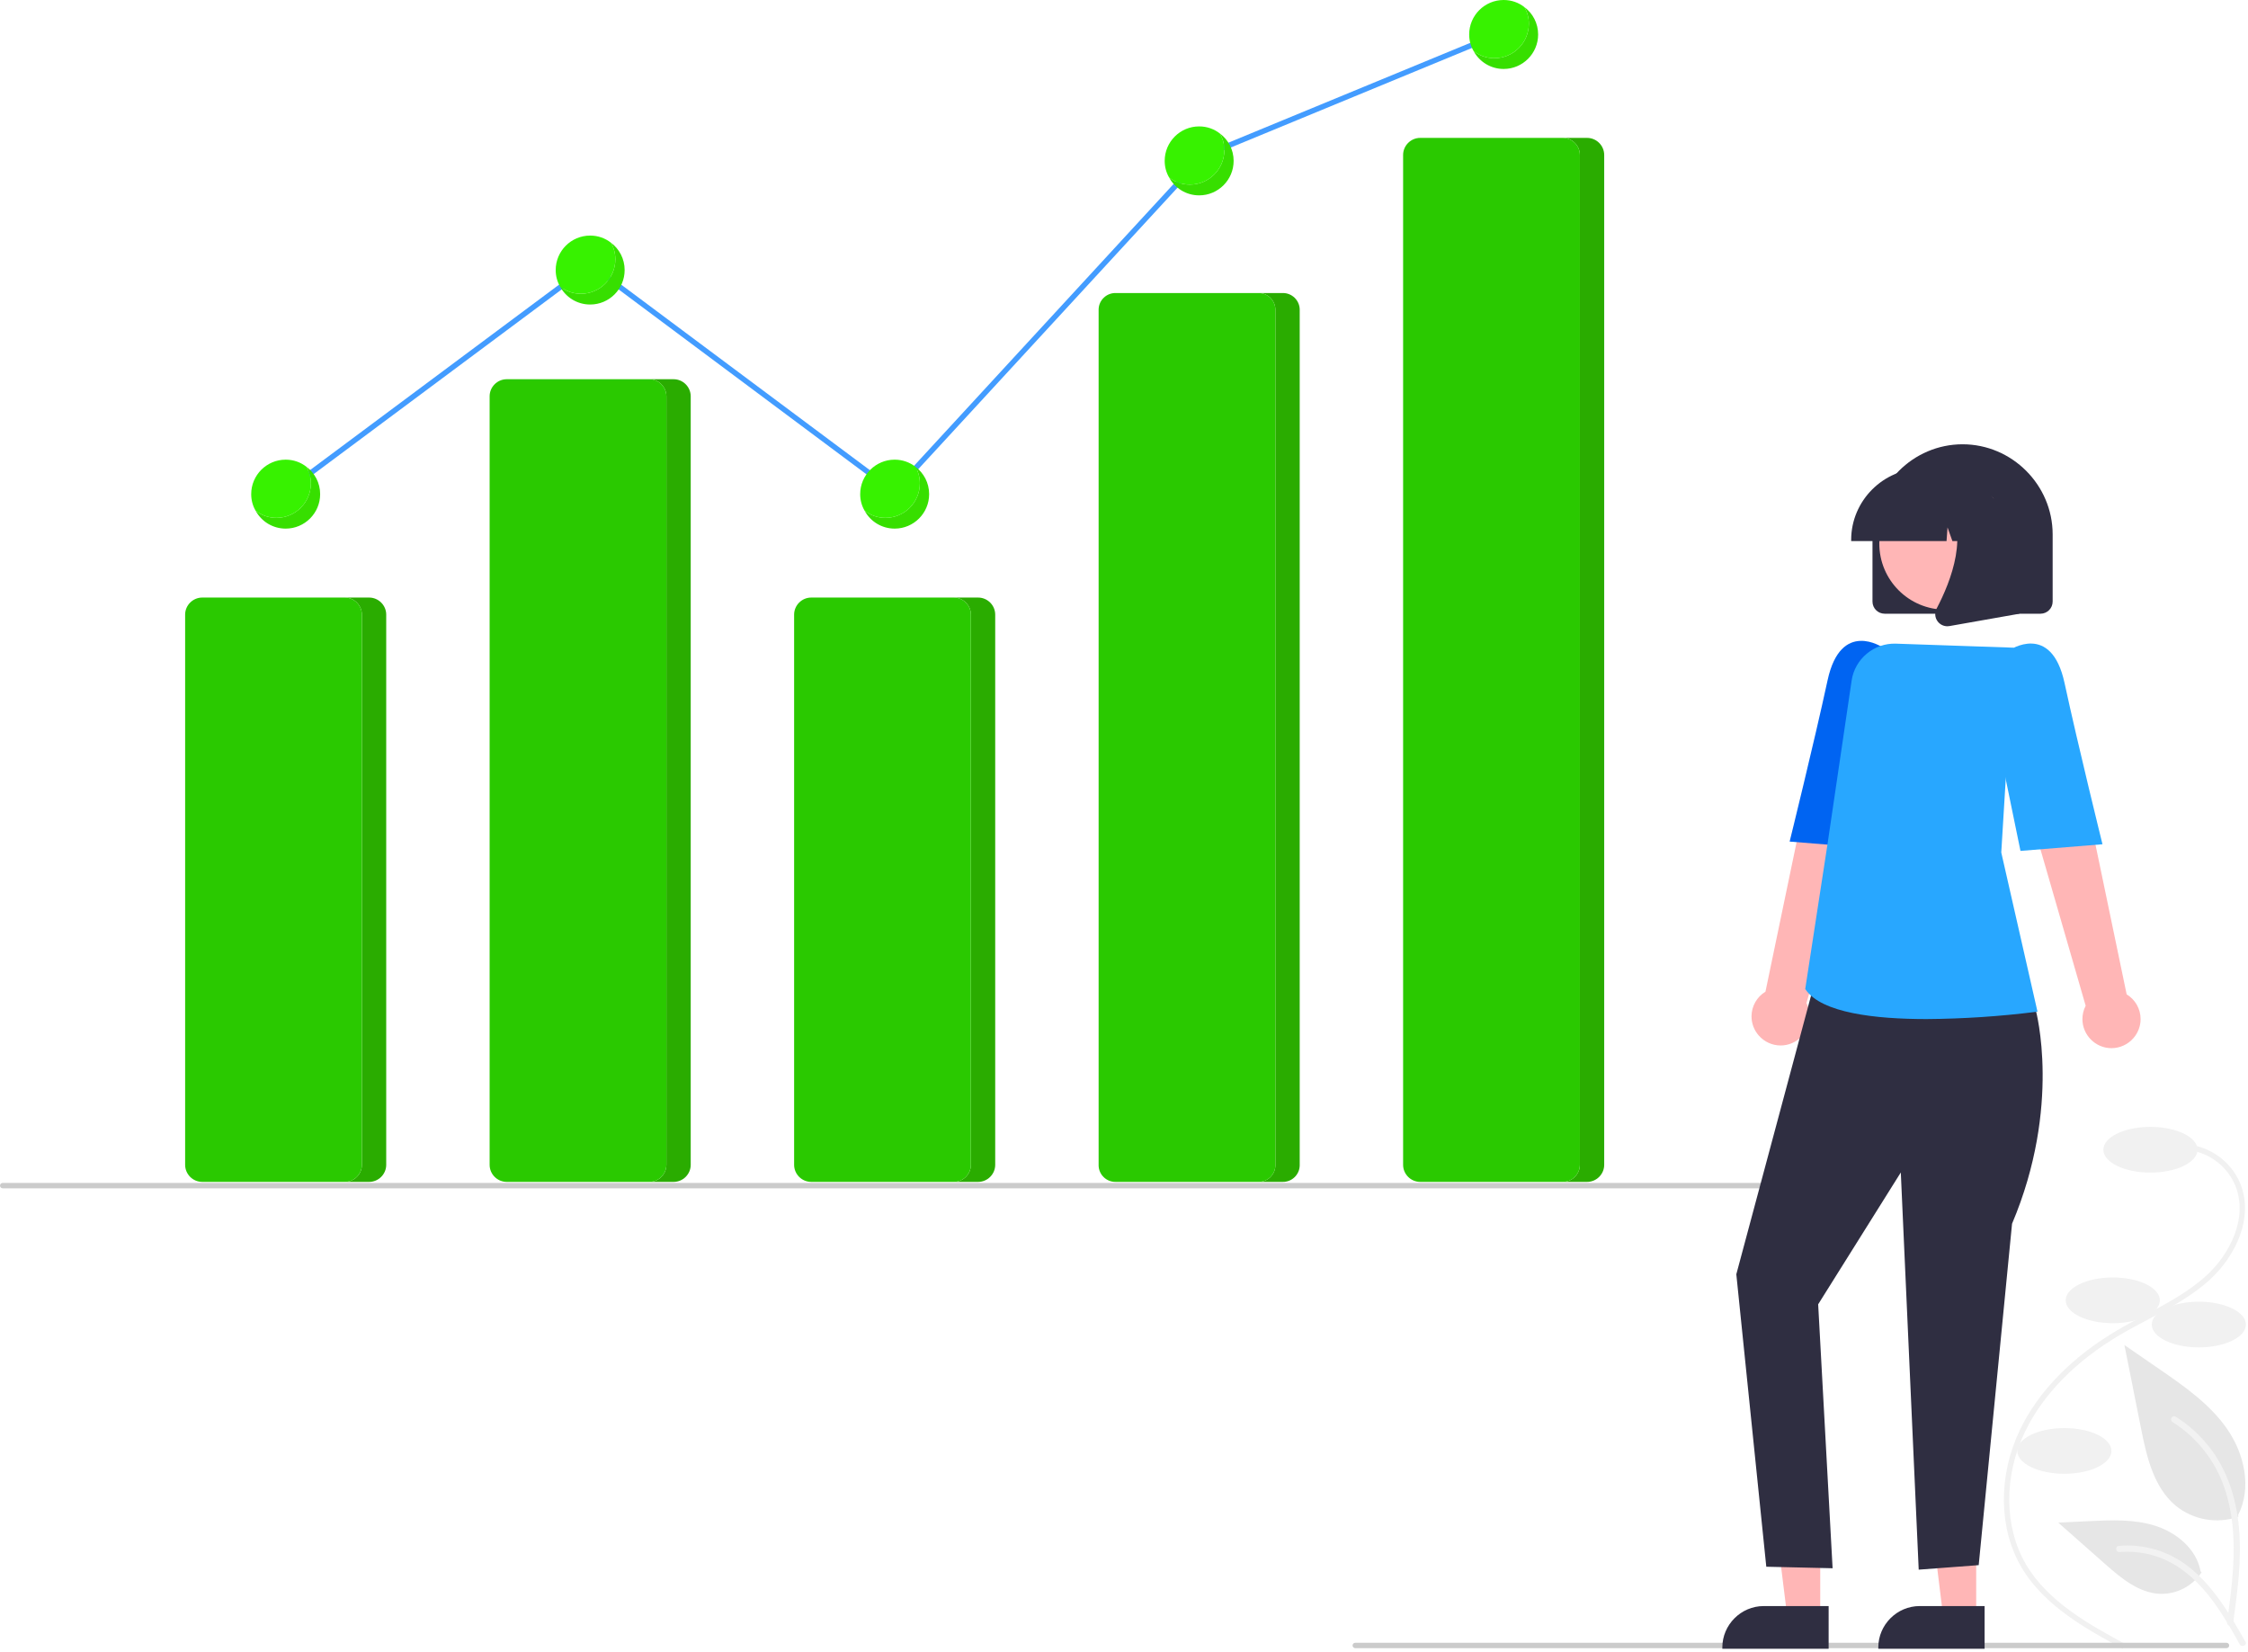
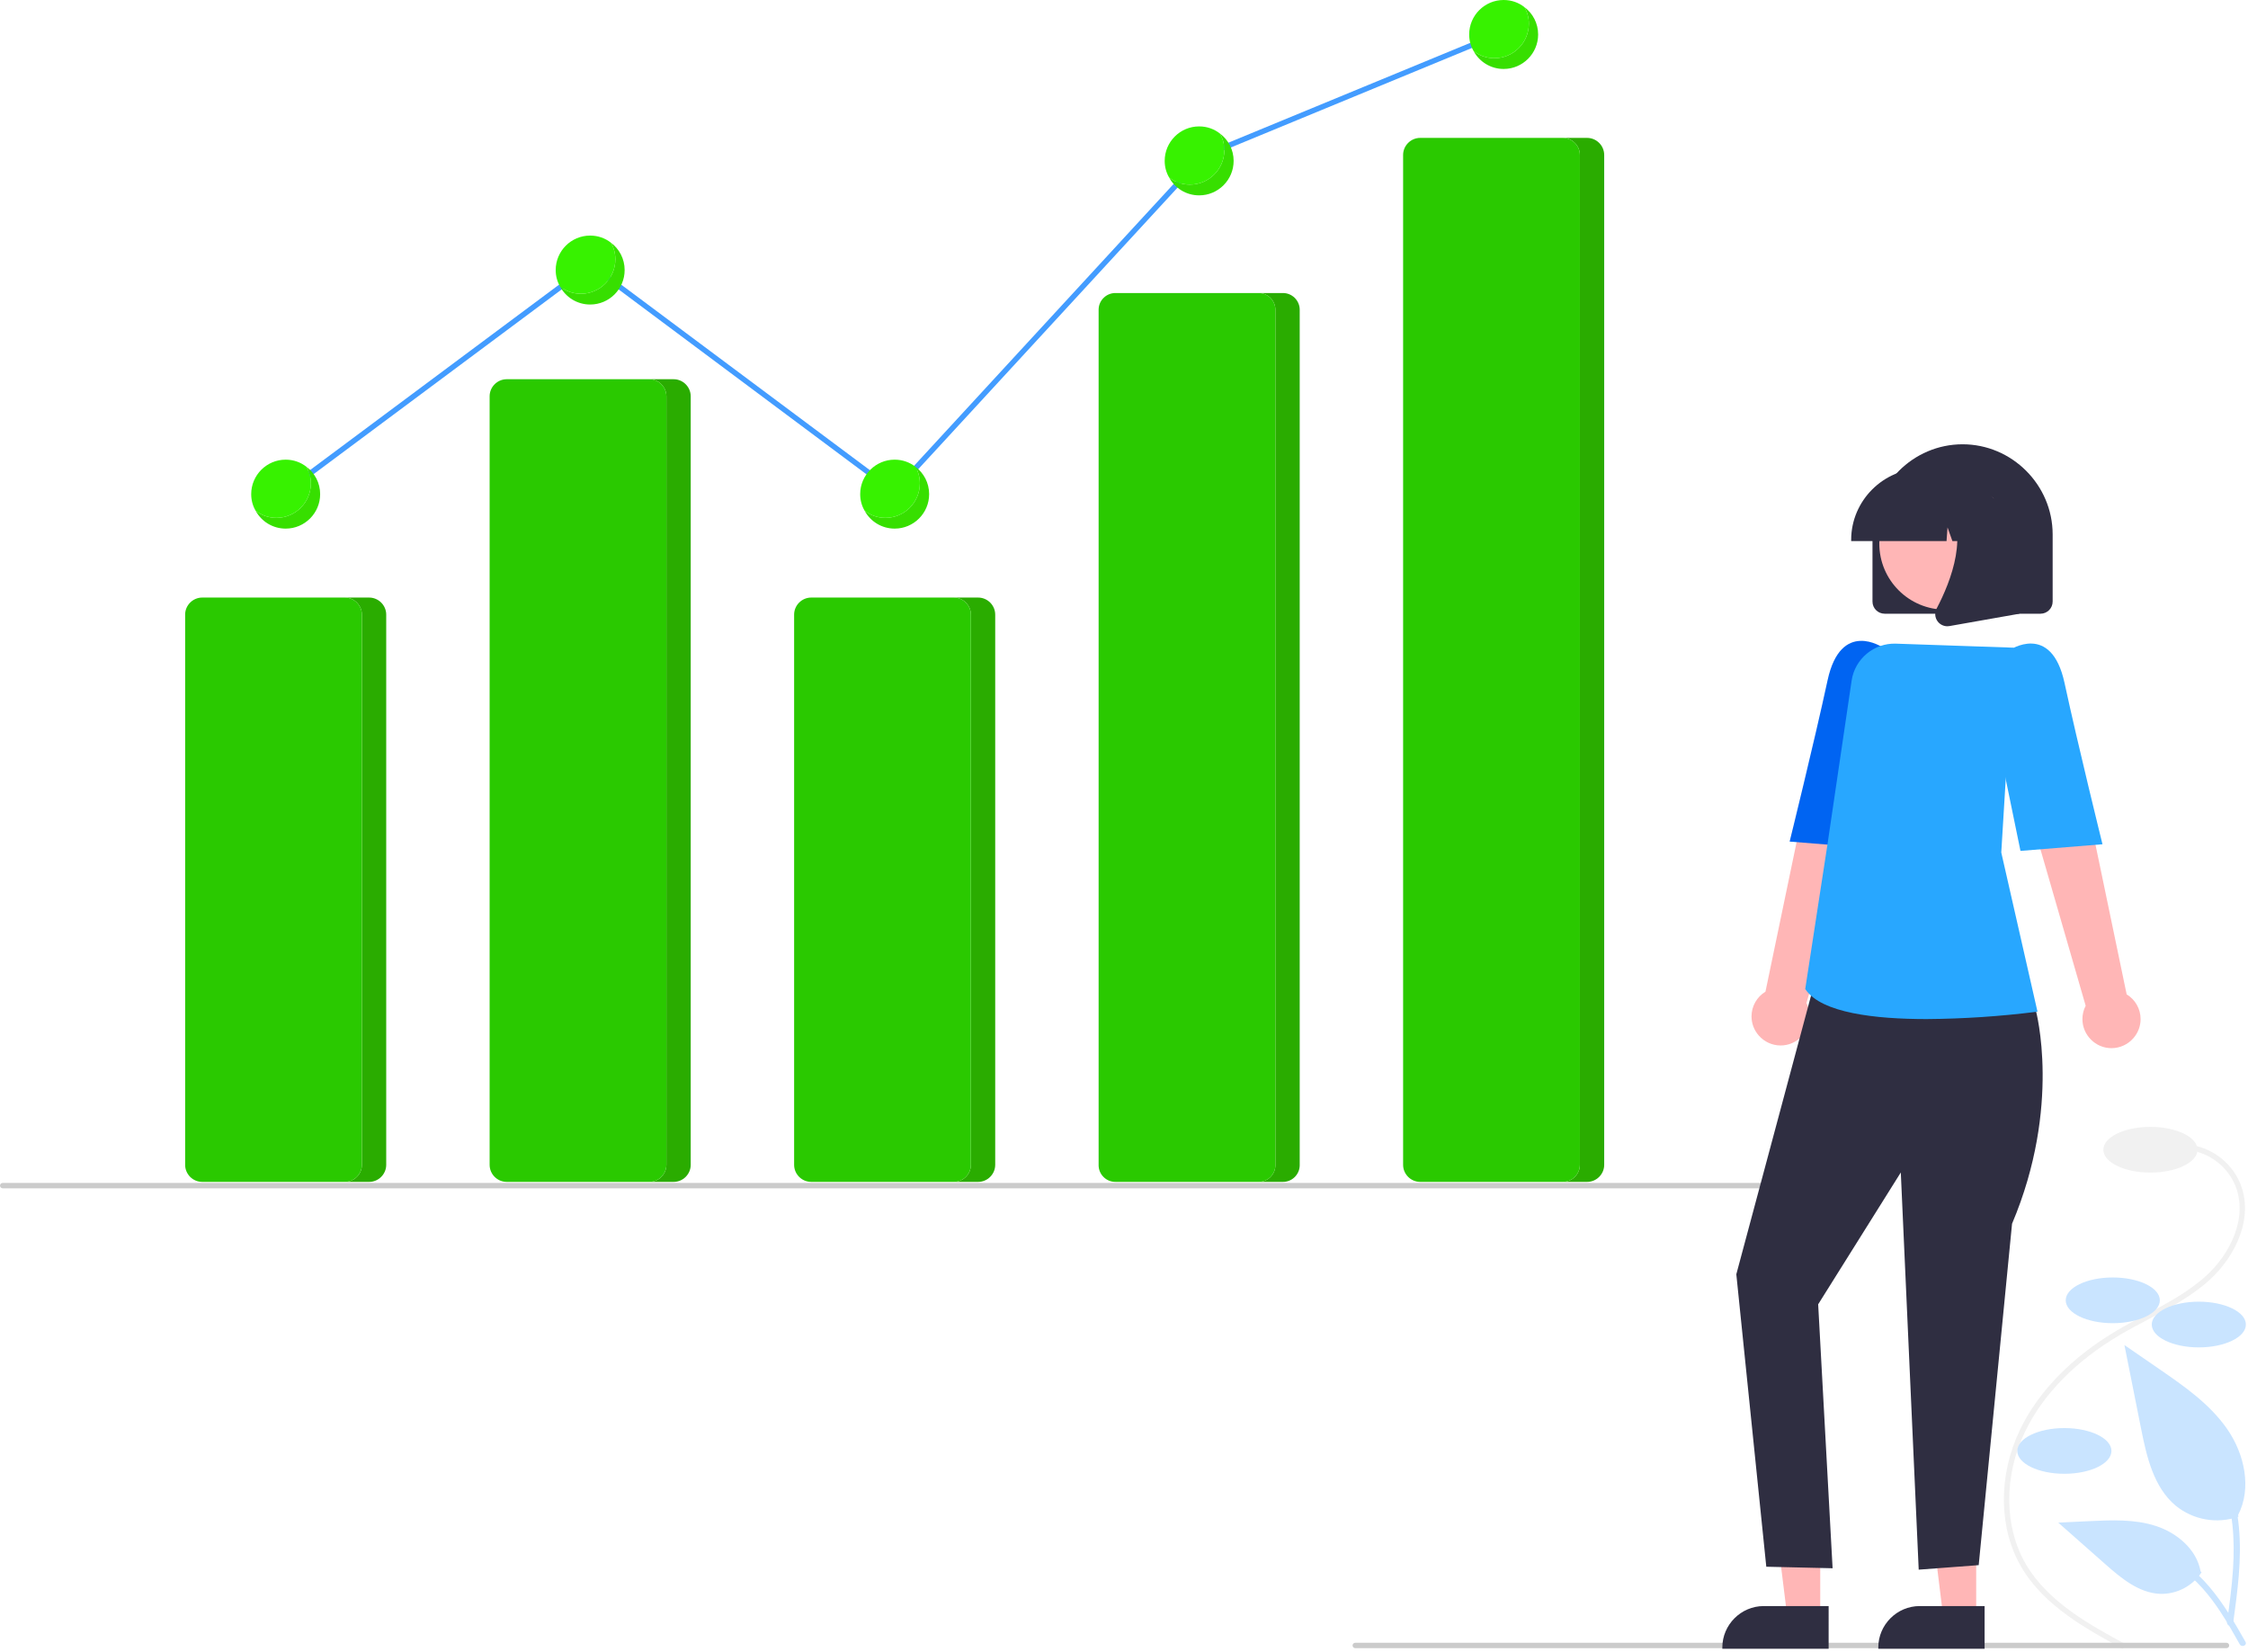
<svg xmlns="http://www.w3.org/2000/svg" width="100%" height="100%" viewBox="0 0 836 614" version="1.1" xml:space="preserve" style="fill-rule:evenodd;clip-rule:evenodd;stroke-linejoin:round;stroke-miterlimit:2;">
  <g transform="matrix(-1,0,0,1,1005.83,-120.462)">
    <path d="M351.793,505.491C353.513,503.532 354.463,501.011 354.463,498.403C354.463,494.648 352.494,491.155 349.28,489.211L329.329,393.422L307.593,401.986L334.039,493.451C333.245,494.986 332.83,496.689 332.83,498.418C332.83,504.343 337.705,509.219 343.631,509.219C346.761,509.219 349.742,507.857 351.793,505.491L351.793,505.491Z" style="fill:rgb(255,182,182);fill-rule:nonzero;" />
  </g>
  <g transform="matrix(-1,0,0,1,1005.83,-120.462)">
    <path d="M296.752,372.4L305.649,361.247C305.649,361.247 321.246,350.581 326.182,373.437C331.118,396.293 340.289,433.397 340.289,433.397L309.791,435.867L296.752,372.4Z" style="fill:rgb(0,100,242);fill-rule:nonzero;" />
  </g>
  <g transform="matrix(1,0,0,1,-181.366,-141.742)">
    <path d="M970.8,754.84L971.751,753.082C958.998,746.184 943.126,737.601 934.835,723.514C926.663,709.628 926.48,690.772 934.357,674.303C941.061,660.288 953.375,647.731 969.968,637.99C973.241,636.069 976.677,634.248 980,632.487C988.031,628.231 996.336,623.829 1003.18,617.584C1012.62,608.983 1019.75,594.549 1014.43,581.693C1010.87,573.335 1002.83,567.708 993.755,567.226L993.643,569.223C1001.96,569.664 1009.32,574.815 1012.59,582.471C1017.53,594.418 1010.75,607.976 1001.84,616.107C995.176,622.18 986.984,626.522 979.063,630.72C975.721,632.491 972.266,634.322 968.955,636.266C952.017,646.209 939.429,659.064 932.553,673.44C924.392,690.501 924.606,710.077 933.112,724.529C941.685,739.095 957.828,747.826 970.8,754.84Z" style="fill:rgb(241,241,241);fill-rule:nonzero;" />
  </g>
  <ellipse cx="799.713" cy="427.525" rx="17.5" ry="8.5" style="fill:rgb(241,241,241);" />
-   <ellipse cx="785.713" cy="483.525" rx="17.5" ry="8.5" style="fill:rgb(241,241,241);" />
-   <ellipse cx="817.713" cy="492.525" rx="17.5" ry="8.5" style="fill:rgb(241,241,241);" />
-   <ellipse cx="767.713" cy="539.525" rx="17.5" ry="8.5" style="fill:rgb(241,241,241);" />
+   <ellipse cx="785.713" cy="483.525" rx="17.5" ry="8.5" style="fill:rgb(201,228,255);" />
+   <ellipse cx="817.713" cy="492.525" rx="17.5" ry="8.5" style="fill:rgb(201,228,255);" />
+   <ellipse cx="767.713" cy="539.525" rx="17.5" ry="8.5" style="fill:rgb(201,228,255);" />
  <g transform="matrix(1,0,0,1,-181.366,-141.742)">
    <path d="M309.622,363.944L318.653,363.944C322.13,363.948 324.991,366.808 324.995,370.286L324.995,574.884C324.991,578.362 322.13,581.222 318.653,581.226L256.558,581.226L256.544,581.224L309.608,581.224C313.086,581.221 315.947,578.36 315.951,574.883L315.951,370.285C315.947,366.812 313.093,363.954 309.622,363.944Z" style="fill:rgb(42,172,0);" />
  </g>
  <g transform="matrix(1,0,0,1,-181.366,-141.742)">
    <path d="M422.86,282.755L431.89,282.755C435.368,282.759 438.228,285.619 438.233,289.097L438.233,574.884C438.228,578.362 435.368,581.222 431.89,581.226L369.795,581.226L369.781,581.224L422.846,581.224C426.323,581.221 429.184,578.36 429.188,574.883L429.188,289.096C429.184,285.622 426.331,282.765 422.86,282.755Z" style="fill:rgb(42,172,0);" />
  </g>
  <g transform="matrix(1,0,0,1,-181.366,-141.742)">
    <path d="M536.097,363.944L545.128,363.944C548.605,363.948 551.466,366.808 551.47,370.286L551.47,574.884C551.466,578.362 548.605,581.222 545.128,581.226L483.033,581.226L483.019,581.224L536.083,581.224C539.561,581.221 542.422,578.36 542.426,574.883L542.426,370.285C542.422,366.812 539.568,363.954 536.097,363.944Z" style="fill:rgb(42,172,0);" />
  </g>
  <g transform="matrix(1,0,0,1,-181.366,-141.742)">
    <path d="M649.339,250.707L658.365,250.707C661.764,250.634 664.623,253.363 664.708,256.761L664.708,575.171C664.623,578.569 661.764,581.299 658.365,581.226L596.27,581.226L596.253,581.224L649.321,581.224C652.719,581.298 655.579,578.568 655.663,575.17L655.663,256.76C655.579,253.368 652.73,250.642 649.339,250.707Z" style="fill:rgb(42,172,0);" />
  </g>
  <g transform="matrix(1,0,0,1,-181.366,-141.742)">
    <path d="M762.572,193.02L771.603,193.02C775.08,193.024 777.941,195.884 777.945,199.362L777.945,574.884C777.941,578.362 775.08,581.222 771.603,581.226L709.508,581.226L709.494,581.224L762.558,581.224C766.036,581.221 768.897,578.36 768.901,574.883L768.901,199.36C768.897,195.887 766.044,193.03 762.572,193.02Z" style="fill:rgb(42,172,0);" />
  </g>
  <g transform="matrix(1,0,0,1,-190.411,-141.744)">
    <path d="M318.667,363.946C322.138,363.956 324.991,366.813 324.995,370.286L324.995,574.884C324.991,578.362 322.13,581.222 318.653,581.226L265.588,581.226C262.117,581.216 259.264,578.359 259.26,574.885L259.26,370.288C259.264,366.81 262.124,363.95 265.602,363.946L318.667,363.946Z" style="fill:rgb(42,201,0);" />
  </g>
  <g transform="matrix(1,0,0,1,-190.411,-141.744)">
    <path d="M431.904,282.757C435.375,282.766 438.228,285.624 438.233,289.097L438.233,574.884C438.228,578.362 435.368,581.222 431.89,581.226L378.826,581.226C375.355,581.216 372.501,578.359 372.497,574.885L372.497,289.098C372.501,285.621 375.362,282.76 378.84,282.757L431.904,282.757Z" style="fill:rgb(42,201,0);" />
  </g>
  <g transform="matrix(1,0,0,1,-190.411,-141.744)">
    <path d="M545.142,363.946C548.613,363.956 551.466,366.813 551.47,370.286L551.47,574.884C551.466,578.362 548.605,581.222 545.128,581.226L492.063,581.226C488.592,581.216 485.739,578.359 485.735,574.885L485.735,370.288C485.739,366.81 488.6,363.95 492.077,363.946L545.142,363.946Z" style="fill:rgb(42,201,0);" />
  </g>
  <g transform="matrix(1,0,0,1,-190.411,-141.744)">
    <path d="M658.383,250.708C661.774,250.643 664.623,253.369 664.708,256.761L664.708,575.171C664.623,578.569 661.764,581.299 658.365,581.226L605.297,581.226C601.906,581.291 599.057,578.565 598.972,575.173L598.972,256.763C599.057,253.365 601.916,250.635 605.315,250.708L658.383,250.708Z" style="fill:rgb(42,201,0);" />
  </g>
  <g transform="matrix(1,0,0,1,-190.411,-141.744)">
    <path d="M771.617,193.021C775.088,193.031 777.941,195.888 777.945,199.362L777.945,574.884C777.941,578.362 775.08,581.222 771.603,581.226L718.538,581.226C715.067,581.216 712.214,578.359 712.21,574.885L712.21,199.363C712.214,195.885 715.075,193.025 718.552,193.021L771.617,193.021Z" style="fill:rgb(42,201,0);" />
  </g>
  <g transform="matrix(1,0,0,1,-181.366,-141.742)">
    <path d="M844.366,583.607L182.366,583.607C181.818,583.607 181.366,583.155 181.366,582.607C181.366,582.058 181.818,581.607 182.366,581.607L844.366,581.607C844.915,581.607 845.366,582.058 845.366,582.607C845.366,583.155 844.915,583.607 844.366,583.607Z" style="fill:rgb(203,203,203);fill-rule:nonzero;" />
  </g>
  <g transform="matrix(1,0,0,1,-181.366,-141.742)">
    <path d="M1009.37,754.607L685.366,754.607C684.818,754.607 684.366,754.155 684.366,753.607C684.366,753.058 684.818,752.607 685.366,752.607L1009.37,752.607C1009.92,752.607 1010.37,753.058 1010.37,753.607C1010.37,754.155 1009.92,754.607 1009.37,754.607Z" style="fill:rgb(203,203,203);fill-rule:nonzero;" />
  </g>
  <g id="a31475c4-f0df-4934-8dee-db246d5650fa-1234" transform="matrix(-1,0,0,1,1005.83,-120.462)">
-     <path d="M173.377,684.433C181.347,687.235 190.227,685.671 196.76,680.315C204.949,673.44 207.518,662.119 209.606,651.633L215.786,620.616L202.848,629.525C193.544,635.931 184.03,642.543 177.588,651.822C171.146,661.102 168.336,673.769 173.51,683.81" style="fill:rgb(230,230,230);fill-rule:nonzero;" />
+     <path d="M173.377,684.433C181.347,687.235 190.227,685.671 196.76,680.315C204.949,673.44 207.518,662.119 209.606,651.633L215.786,620.616L202.848,629.525C193.544,635.931 184.03,642.543 177.588,651.822C171.146,661.102 168.336,673.769 173.51,683.81" style="fill:rgb(201,228,255);fill-rule:nonzero;" />
  </g>
  <g id="bc80039d-7499-47e3-8dd4-b917794dfbc0-1235" transform="matrix(-1,0,0,1,1005.83,-120.462)">
-     <path d="M175.375,724.144C173.746,712.28 172.071,700.263 173.216,688.272C174.23,677.623 177.48,667.224 184.094,658.693C187.605,654.174 191.877,650.303 196.719,647.253C197.981,646.456 199.143,648.456 197.886,649.25C189.51,654.543 183.029,662.363 179.382,671.575C175.353,681.821 174.706,692.991 175.4,703.875C175.82,710.458 176.711,716.997 177.606,723.528C177.752,724.137 177.396,724.764 176.798,724.951C176.187,725.115 175.547,724.752 175.375,724.142L175.375,724.144Z" style="fill:rgb(242,242,242);fill-rule:nonzero;" />
+     <path d="M175.375,724.144C173.746,712.28 172.071,700.263 173.216,688.272C174.23,677.623 177.48,667.224 184.094,658.693C187.605,654.174 191.877,650.303 196.719,647.253C197.981,646.456 199.143,648.456 197.886,649.25C189.51,654.543 183.029,662.363 179.382,671.575C175.353,681.821 174.706,692.991 175.4,703.875C175.82,710.458 176.711,716.997 177.606,723.528C177.752,724.137 177.396,724.764 176.798,724.951C176.187,725.115 175.547,724.752 175.375,724.142L175.375,724.144Z" style="fill:rgb(201,228,255);fill-rule:nonzero;" />
  </g>
  <g id="a24c42db-7472-45f4-900c-466dbf3f7d22-1236" transform="matrix(-1,0,0,1,1005.83,-120.462)">
-     <path d="M187.096,705.108C190.513,710.304 196.412,713.349 202.627,713.126C210.491,712.753 217.045,707.266 222.944,702.056L240.396,686.647L228.846,686.094C220.54,685.696 212.02,685.323 204.108,687.888C196.197,690.452 188.901,696.614 187.454,704.803" style="fill:rgb(230,230,230);fill-rule:nonzero;" />
+     <path d="M187.096,705.108C190.513,710.304 196.412,713.349 202.627,713.126C210.491,712.753 217.045,707.266 222.944,702.056L240.396,686.647L228.846,686.094C220.54,685.696 212.02,685.323 204.108,687.888C196.197,690.452 188.901,696.614 187.454,704.803" style="fill:rgb(201,228,255);fill-rule:nonzero;" />
  </g>
  <g id="a7d2fb0b-6149-49f2-88d6-cc03571334a8-1237" transform="matrix(-1,0,0,1,1005.83,-120.462)">
-     <path d="M170.772,730.964C178.611,717.092 187.704,701.676 203.952,696.748C208.47,695.383 213.207,694.894 217.908,695.307C219.39,695.435 219.02,697.719 217.541,697.592C209.662,696.938 201.794,699.019 195.269,703.484C188.989,707.758 184.1,713.701 179.961,720.003C177.426,723.863 175.156,727.887 172.885,731.906C172.16,733.19 170.038,732.263 170.772,730.964Z" style="fill:rgb(242,242,242);fill-rule:nonzero;" />
+     <path d="M170.772,730.964C178.611,717.092 187.704,701.676 203.952,696.748C208.47,695.383 213.207,694.894 217.908,695.307C219.39,695.435 219.02,697.719 217.541,697.592C209.662,696.938 201.794,699.019 195.269,703.484C188.989,707.758 184.1,713.701 179.961,720.003C177.426,723.863 175.156,727.887 172.885,731.906C172.16,733.19 170.038,732.263 170.772,730.964Z" style="fill:rgb(201,228,255);fill-rule:nonzero;" />
  </g>
  <g transform="matrix(-1,0,0,1,871.833,45.7446)">
    <path d="M136.913,555.469L149.173,555.469L155.005,508.181L136.911,508.182L136.913,555.469Z" style="fill:rgb(255,182,182);fill-rule:nonzero;" />
  </g>
  <g transform="matrix(-1,0,0,1,1005.83,-120.462)">
    <path d="M267.785,717.674L291.93,717.673C300.371,717.673 307.316,724.618 307.317,733.059L307.317,733.559L267.786,733.56L267.785,717.674Z" style="fill:rgb(47,46,65);fill-rule:nonzero;" />
  </g>
  <g transform="matrix(-1,0,0,1,871.833,45.7446)">
    <path d="M194.913,555.469L207.173,555.469L213.005,508.181L194.911,508.182L194.913,555.469Z" style="fill:rgb(255,182,182);fill-rule:nonzero;" />
  </g>
  <g transform="matrix(-1,0,0,1,1005.83,-120.462)">
    <path d="M325.785,717.674L349.93,717.673C358.371,717.673 365.316,724.618 365.317,733.059L365.317,733.559L325.786,733.56L325.785,717.674Z" style="fill:rgb(47,46,65);fill-rule:nonzero;" />
  </g>
  <g transform="matrix(-1,0,0,1,1005.83,-120.462)">
    <path d="M257.764,487.045L248.728,496.218C248.728,496.218 239.04,531.721 257.579,575.507L269.979,702.457L292.289,704.137L298.949,556.441L329.679,605.467L324.311,703.612L348.972,703.045L360.118,594.293L329.679,480.809L257.764,487.045Z" style="fill:rgb(47,46,65);fill-rule:nonzero;" />
  </g>
  <g transform="matrix(-1,0,0,1,1005.83,-120.462)">
    <path d="M289.361,499.402C275.754,499.307 262.164,498.41 248.662,496.714L248.119,496.642L261.585,437.456L256.948,361.305L300.736,359.805C308.904,359.509 316.065,365.481 317.241,373.569L326.203,434.324L334.493,488.227L334.382,488.389C328.425,497.124 308.506,499.402 289.361,499.402Z" style="fill:rgb(40,167,255);fill-rule:nonzero;" />
  </g>
  <g transform="matrix(-1,0,0,1,1005.83,-120.462)">
    <path d="M212.443,506.491C210.723,504.532 209.773,502.011 209.773,499.403C209.773,495.648 211.742,492.155 214.956,490.211L234.907,394.422L256.643,402.986L230.197,494.451C230.992,495.986 231.406,497.689 231.406,499.418C231.406,505.343 226.531,510.219 220.606,510.219C217.475,510.219 214.494,508.857 212.443,506.491L212.443,506.491Z" style="fill:rgb(255,182,182);fill-rule:nonzero;" />
  </g>
  <g transform="matrix(-1,0,0,1,1005.83,-120.462)">
    <path d="M267.484,373.4L258.587,362.247C258.587,362.247 242.99,351.581 238.054,374.437C233.118,397.293 223.947,434.397 223.947,434.397L254.445,436.867L267.484,373.4Z" style="fill:rgb(40,167,255);fill-rule:nonzero;" />
  </g>
  <g transform="matrix(-1,0,0,1,1005.83,-120.462)">
    <path d="M304.978,348.668L246.978,348.668C244.511,348.666 242.481,346.636 242.478,344.168L242.478,319.168C242.478,300.791 257.601,285.668 275.978,285.668C294.356,285.668 309.478,300.791 309.478,319.168L309.478,344.168C309.476,346.636 307.446,348.666 304.978,348.668Z" style="fill:rgb(47,46,65);fill-rule:nonzero;" />
  </g>
  <g transform="matrix(-1,0,0,1,871.833,45.7446)">
    <circle cx="148.382" cy="156.394" r="24.561" style="fill:rgb(255,182,182);" />
  </g>
  <g transform="matrix(-1,0,0,1,1005.83,-120.462)">
    <path d="M317.404,321.668L281.938,321.668L281.574,316.577L279.756,321.668L274.295,321.668L273.574,311.577L269.97,321.668L259.404,321.668L259.404,321.168C259.42,306.637 271.372,294.685 285.903,294.668L290.904,294.668C305.435,294.685 317.387,306.637 317.404,321.168L317.404,321.668Z" style="fill:rgb(47,46,65);fill-rule:nonzero;" />
  </g>
  <g transform="matrix(-1,0,0,1,1005.83,-120.462)">
    <path d="M281.648,353.335C281.381,353.335 281.114,353.311 280.851,353.265L254.882,348.683L254.882,305.763L283.469,305.763L282.762,306.588C272.914,318.072 280.333,336.694 285.632,346.773C286.427,348.276 286.29,350.111 285.279,351.48C284.437,352.644 283.085,353.335 281.648,353.335Z" style="fill:rgb(47,46,65);fill-rule:nonzero;" />
  </g>
  <path d="M105.555,184.546L104.361,182.942L219.477,97.239L332.348,181.429L446.764,57.205L446.969,57.121L558.009,11.292L558.772,13.141L447.936,58.885L332.597,184.11L219.476,99.733L105.555,184.546Z" style="fill:rgb(67,156,255);fill-rule:nonzero;" />
  <path d="M113.952,173.567C117.065,175.871 119.058,179.577 119.058,183.744C119.058,190.819 113.314,196.563 106.239,196.563C101.414,196.563 97.209,193.892 95.073,189.921C97.195,191.593 99.878,192.563 102.786,192.563C109.861,192.563 115.606,186.819 115.606,179.744C115.606,177.493 115.024,175.377 113.952,173.567Z" style="fill:rgb(55,223,0);" />
  <path d="M227.189,90.241C230.303,92.545 232.296,96.251 232.296,100.418C232.296,107.493 226.552,113.238 219.476,113.238C214.652,113.238 210.446,110.567 208.311,106.595C210.433,108.267 213.116,109.238 216.024,109.238C223.099,109.238 228.843,103.493 228.843,96.418C228.843,94.168 228.262,92.052 227.189,90.241Z" style="fill:rgb(55,223,0);" />
  <path d="M340.427,173.567C343.54,175.871 345.533,179.577 345.533,183.744C345.533,190.819 339.789,196.563 332.714,196.563C327.889,196.563 323.684,193.892 321.548,189.921C323.67,191.593 326.353,192.563 329.261,192.563C336.337,192.563 342.081,186.819 342.081,179.744C342.081,177.493 341.499,175.377 340.427,173.567Z" style="fill:rgb(55,223,0);" />
  <path d="M453.664,49.647C456.778,51.951 458.771,55.656 458.771,59.824C458.771,66.899 453.027,72.643 445.951,72.643C441.127,72.643 436.921,69.972 434.786,66C436.908,67.673 439.591,68.643 442.499,68.643C449.574,68.643 455.318,62.899 455.318,55.824C455.318,53.573 454.737,51.457 453.664,49.647Z" style="fill:rgb(55,223,0);" />
  <path d="M566.902,2.643C570.016,4.947 572.008,8.652 572.008,12.819C572.008,19.895 566.264,25.639 559.189,25.639C554.364,25.639 550.159,22.968 548.023,18.996C550.145,20.668 552.829,21.639 555.736,21.639C562.812,21.639 568.556,15.895 568.556,8.819C568.556,6.569 567.975,4.453 566.902,2.643Z" style="fill:rgb(55,223,0);" />
  <g transform="matrix(1,0,0,1,-3.45257,-4)">
    <path d="M98.526,193.921C97.453,192.111 96.872,189.995 96.872,187.744C96.872,180.669 102.616,174.925 109.691,174.925C112.599,174.925 115.282,175.895 117.404,177.567C118.477,179.377 119.058,181.493 119.058,183.744C119.058,190.819 113.314,196.563 106.239,196.563C103.331,196.563 100.648,195.593 98.526,193.921Z" style="fill:rgb(55,242,0);" />
  </g>
  <g transform="matrix(1,0,0,1,-3.45257,-4)">
    <path d="M211.763,110.595C210.691,108.785 210.11,106.669 210.11,104.418C210.11,97.343 215.854,91.599 222.929,91.599C225.837,91.599 228.52,92.569 230.642,94.241C231.714,96.052 232.296,98.168 232.296,100.418C232.296,107.493 226.552,113.238 219.476,113.238C216.568,113.238 213.885,112.267 211.763,110.595Z" style="fill:rgb(55,242,0);" />
  </g>
  <g transform="matrix(1,0,0,1,-3.45257,-4)">
    <path d="M325.001,193.921C323.928,192.111 323.347,189.995 323.347,187.744C323.347,180.669 329.091,174.925 336.166,174.925C339.074,174.925 341.757,175.895 343.879,177.567C344.952,179.377 345.533,181.493 345.533,183.744C345.533,190.819 339.789,196.563 332.714,196.563C329.806,196.563 327.123,195.593 325.001,193.921Z" style="fill:rgb(55,242,0);" />
  </g>
  <g transform="matrix(1,0,0,1,-3.45257,-4)">
    <path d="M438.238,70C437.166,68.19 436.585,66.074 436.585,63.824C436.585,56.748 442.329,51.004 449.404,51.004C452.312,51.004 454.995,51.975 457.117,53.647C458.19,55.457 458.771,57.573 458.771,59.824C458.771,66.899 453.027,72.643 445.951,72.643C443.044,72.643 440.36,71.673 438.238,70Z" style="fill:rgb(55,242,0);" />
  </g>
  <g transform="matrix(1,0,0,1,-3.45257,-4)">
    <path d="M551.476,22.996C550.403,21.186 549.822,19.07 549.822,16.819C549.822,9.744 555.566,4 562.642,4C565.549,4 568.233,4.97 570.355,6.643C571.427,8.453 572.008,10.569 572.008,12.819C572.008,19.895 566.264,25.639 559.189,25.639C556.281,25.639 553.598,24.668 551.476,22.996Z" style="fill:rgb(55,242,0);" />
  </g>
</svg>
